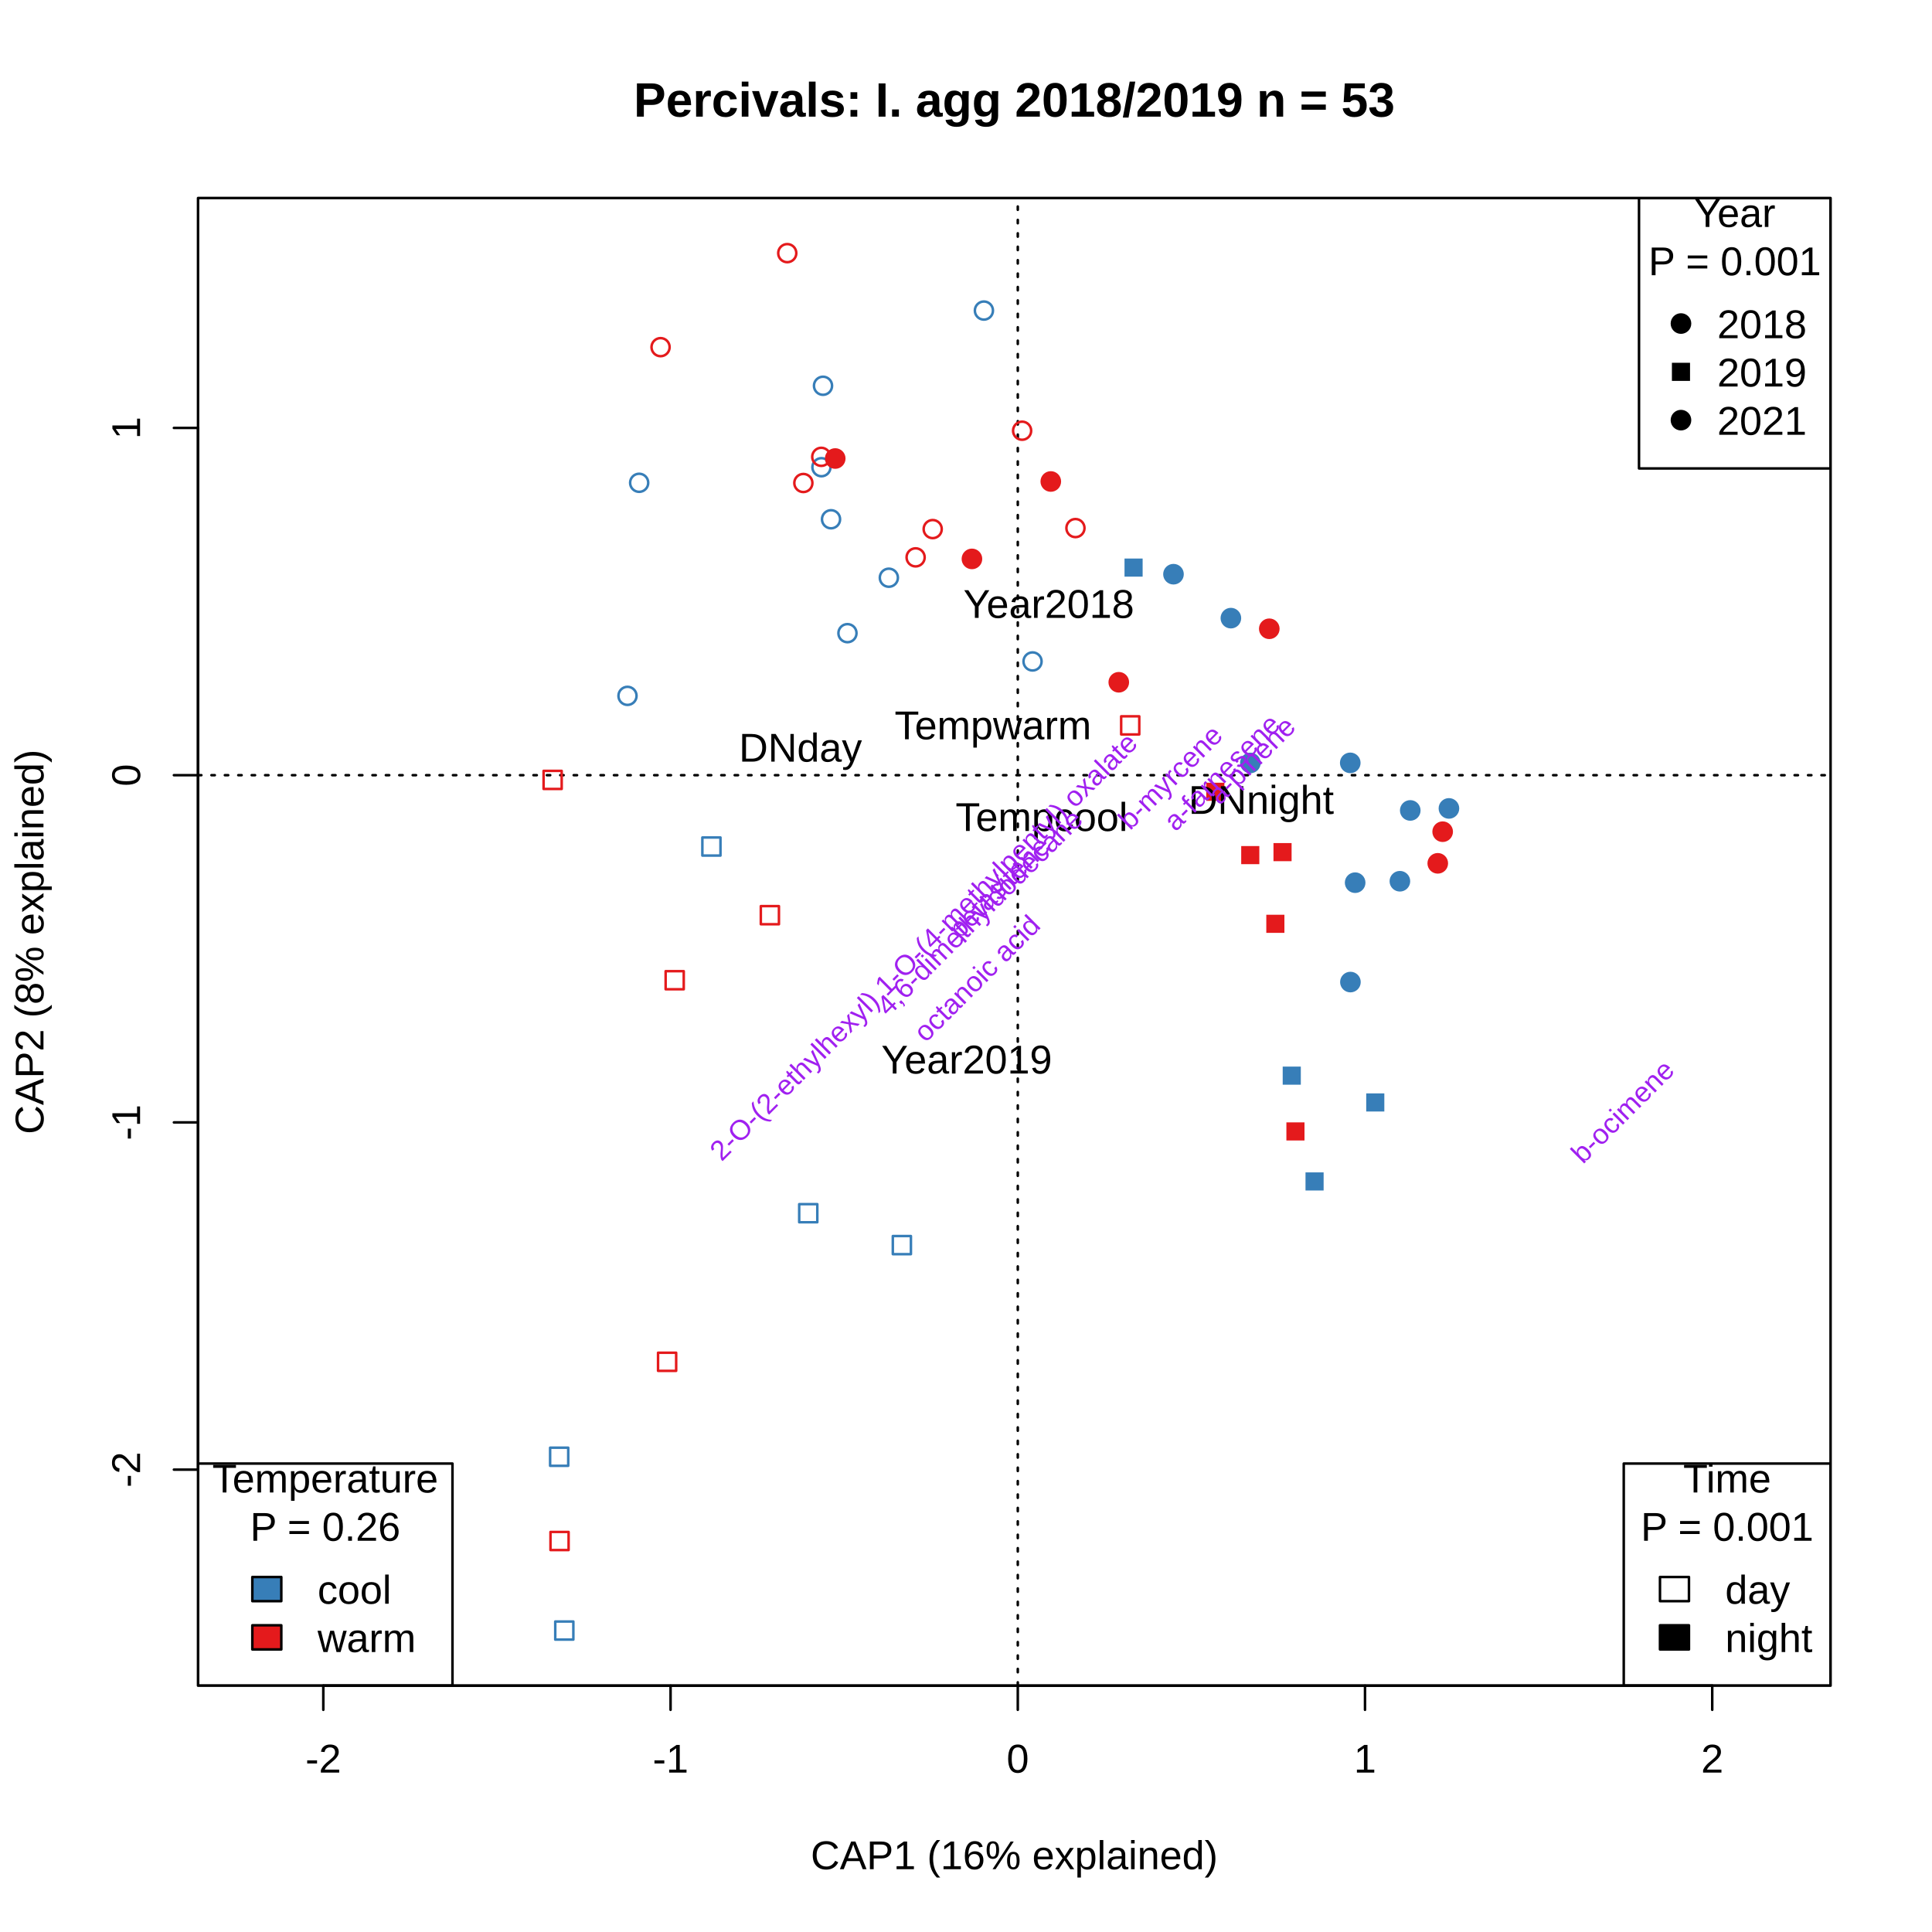
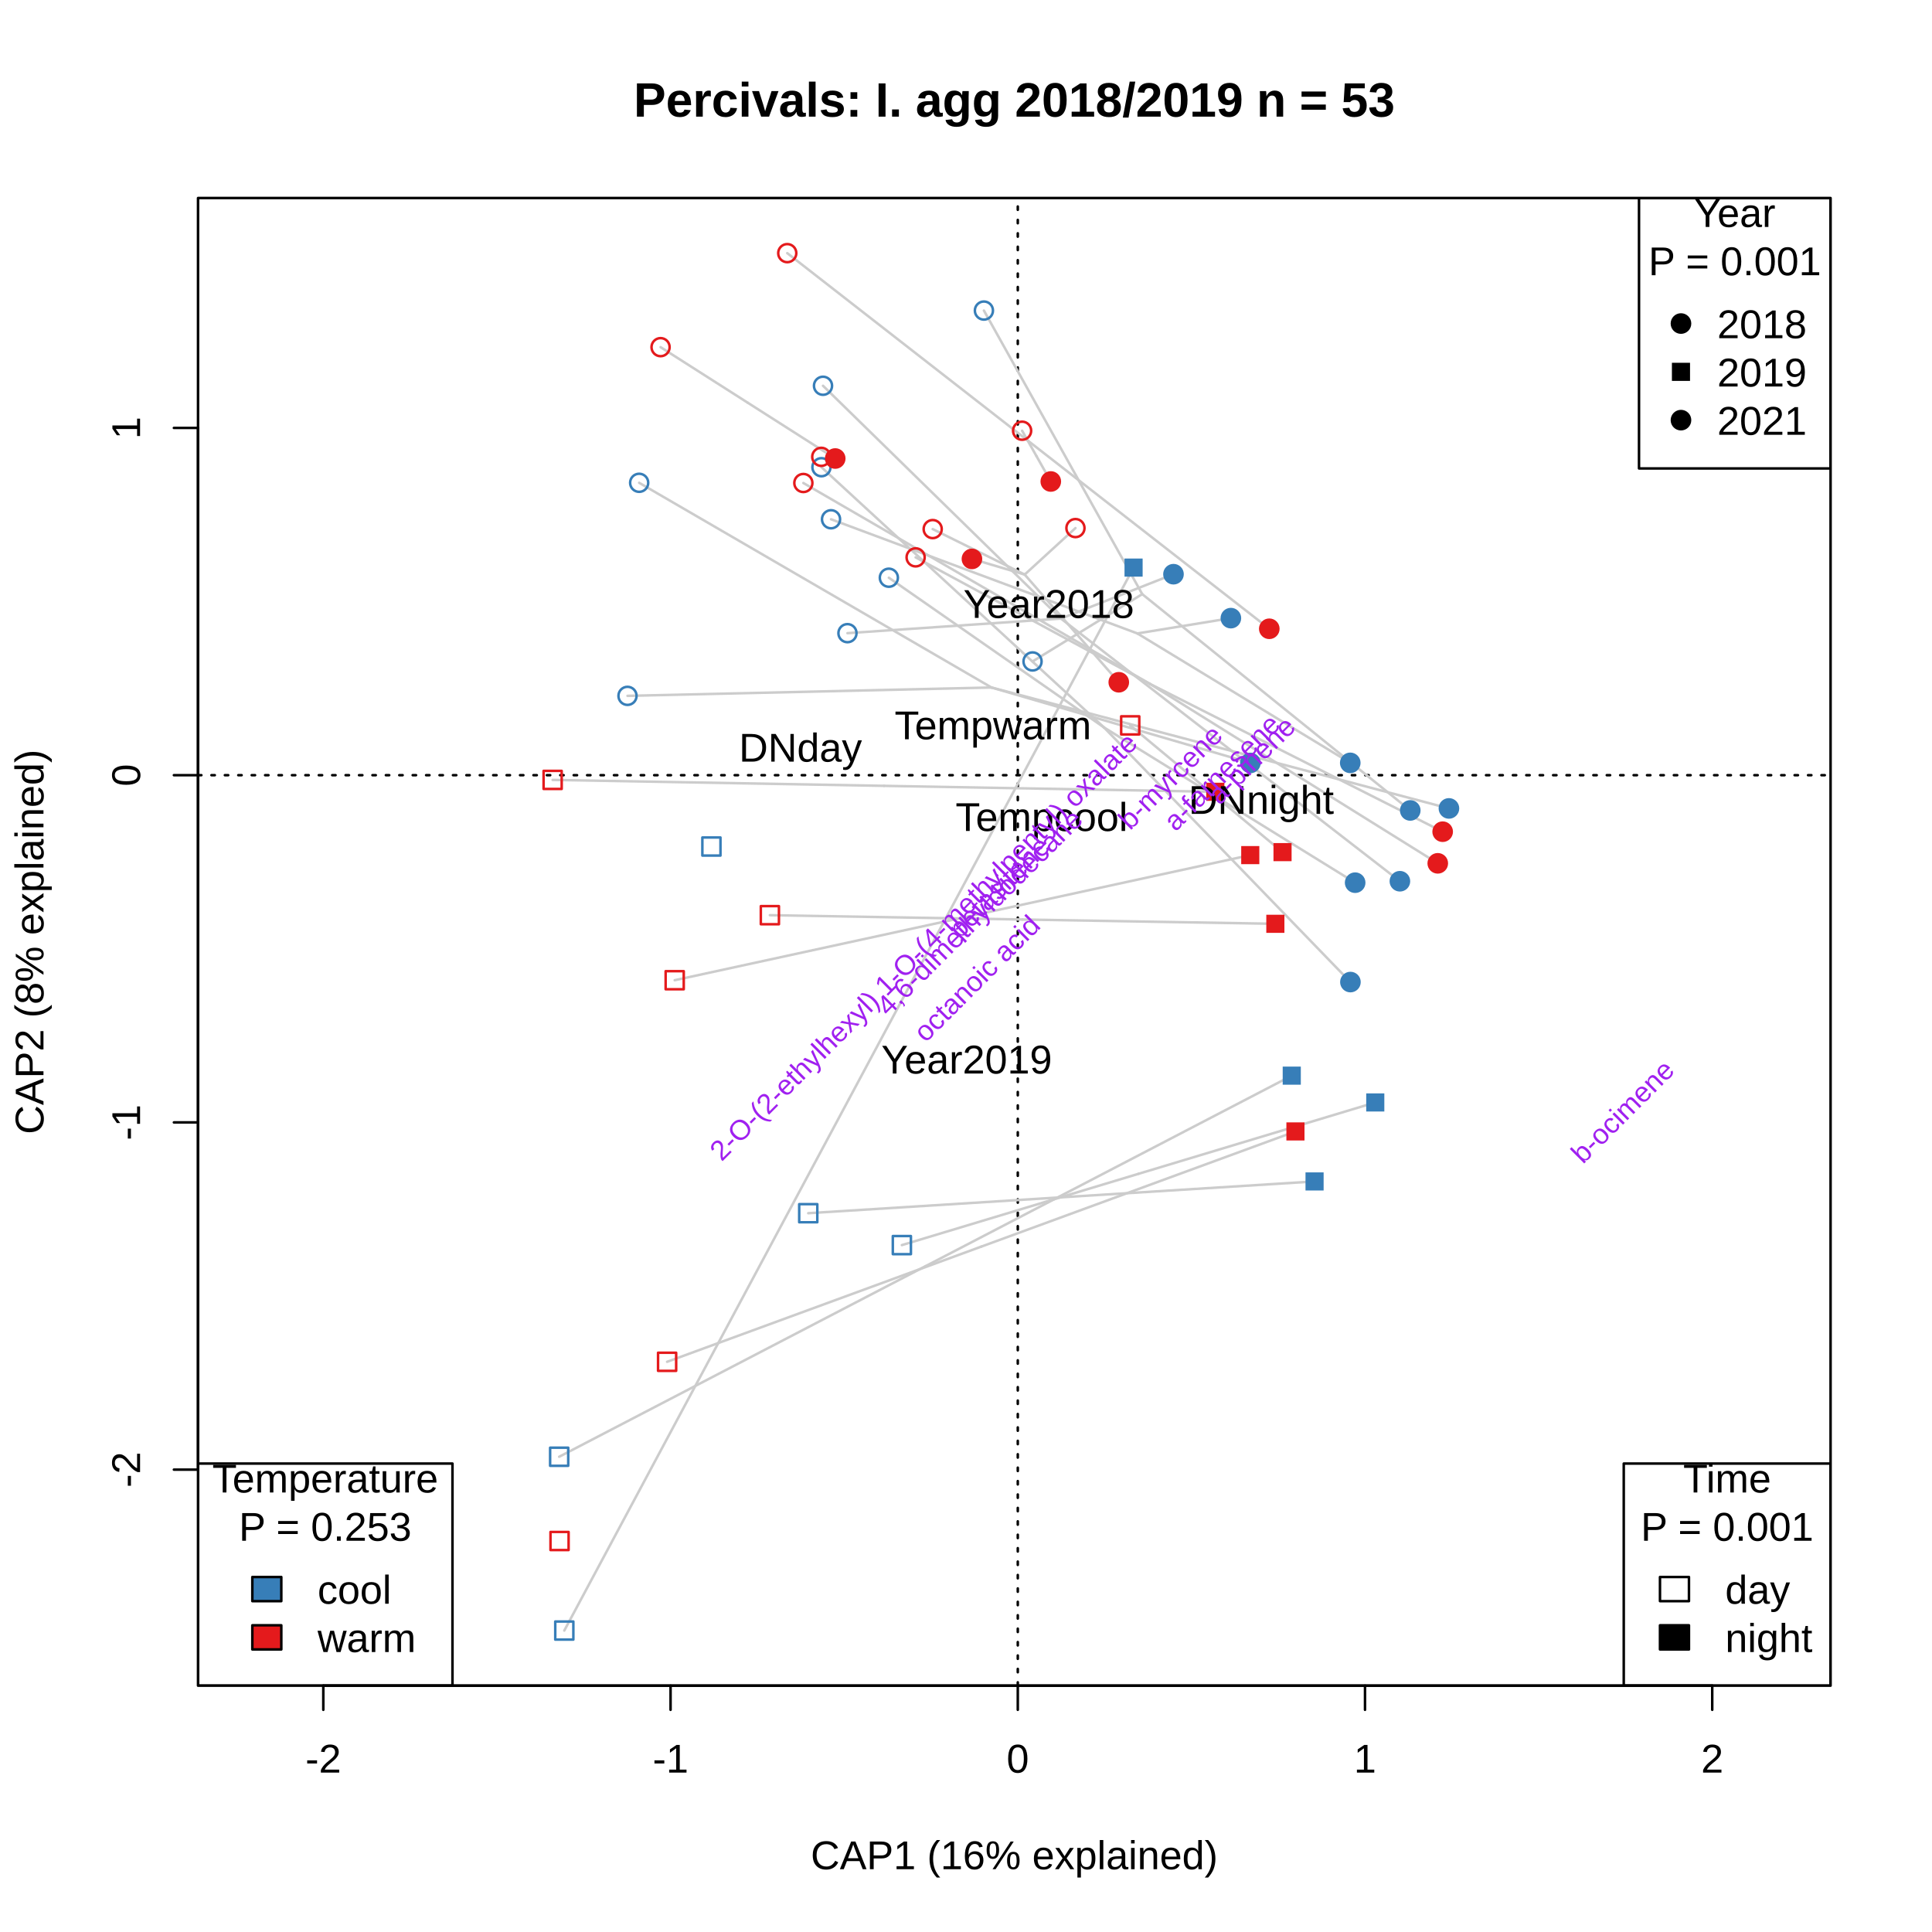
<svg xmlns="http://www.w3.org/2000/svg" class="svglite" width="576.00pt" height="576.00pt" viewBox="0 0 576.00 576.00">
  <defs>
    <style type="text/css">
    .svglite line, .svglite polyline, .svglite polygon, .svglite path, .svglite rect, .svglite circle {
      fill: none;
      stroke: #000000;
      stroke-linecap: round;
      stroke-linejoin: round;
      stroke-miterlimit: 10.00;
    }
    .svglite text {
      white-space: pre;
    }
  </style>
  </defs>
  <rect width="100%" height="100%" style="stroke: none; fill: #FFFFFF;" />
  <defs>
    <clipPath id="cpMC4wMHw1NzYuMDB8MC4wMHw1NzYuMDA=">
      <rect x="0.00" y="0.00" width="576.00" height="576.00" />
    </clipPath>
  </defs>
  <g clip-path="url(#cpMC4wMHw1NzYuMDB8MC4wMHw1NzYuMDA=)">
    <line x1="96.39" y1="502.56" x2="510.48" y2="502.56" style="stroke-width: 0.75;" />
    <line x1="96.39" y1="502.56" x2="96.39" y2="509.76" style="stroke-width: 0.75;" />
    <line x1="199.92" y1="502.56" x2="199.92" y2="509.76" style="stroke-width: 0.75;" />
    <line x1="303.44" y1="502.56" x2="303.44" y2="509.76" style="stroke-width: 0.75;" />
    <line x1="406.96" y1="502.56" x2="406.96" y2="509.76" style="stroke-width: 0.75;" />
    <line x1="510.48" y1="502.56" x2="510.48" y2="509.76" style="stroke-width: 0.75;" />
    <text x="96.39" y="528.48" text-anchor="middle" style="font-size: 12.00px; font-family: &quot;Arial&quot;;">-2</text>
    <text x="199.92" y="528.48" text-anchor="middle" style="font-size: 12.00px; font-family: &quot;Arial&quot;;">-1</text>
    <text x="303.44" y="528.48" text-anchor="middle" style="font-size: 12.00px; font-family: &quot;Arial&quot;;">0</text>
    <text x="406.96" y="528.48" text-anchor="middle" style="font-size: 12.00px; font-family: &quot;Arial&quot;;">1</text>
    <text x="510.48" y="528.48" text-anchor="middle" style="font-size: 12.00px; font-family: &quot;Arial&quot;;">2</text>
    <line x1="59.04" y1="438.15" x2="59.04" y2="127.58" style="stroke-width: 0.75;" />
    <line x1="59.04" y1="438.15" x2="51.84" y2="438.15" style="stroke-width: 0.75;" />
    <line x1="59.04" y1="334.63" x2="51.84" y2="334.63" style="stroke-width: 0.75;" />
    <line x1="59.04" y1="231.11" x2="51.84" y2="231.11" style="stroke-width: 0.75;" />
    <line x1="59.04" y1="127.58" x2="51.84" y2="127.58" style="stroke-width: 0.75;" />
    <text transform="translate(41.76,438.15) rotate(-90)" text-anchor="middle" style="font-size: 12.00px; font-family: &quot;Arial&quot;;">-2</text>
    <text transform="translate(41.76,334.63) rotate(-90)" text-anchor="middle" style="font-size: 12.00px; font-family: &quot;Arial&quot;;">-1</text>
    <text transform="translate(41.76,231.11) rotate(-90)" text-anchor="middle" style="font-size: 12.00px; font-family: &quot;Arial&quot;;">0</text>
    <text transform="translate(41.76,127.58) rotate(-90)" text-anchor="middle" style="font-size: 12.00px; font-family: &quot;Arial&quot;;">1</text>
    <polygon points="59.04,502.56 545.76,502.56 545.76,59.04 59.04,59.04 " style="stroke-width: 0.75;" />
    <text x="302.40" y="557.28" text-anchor="middle" style="font-size: 12.00px; font-family: &quot;Arial&quot;;">CAP1 (16% explained)</text>
    <text transform="translate(12.96,280.80) rotate(-90)" text-anchor="middle" style="font-size: 12.00px; font-family: &quot;Arial&quot;;">CAP2 (8% explained)</text>
  </g>
  <defs>
    <clipPath id="cpNTkuMDR8NTQ1Ljc2fDU5LjA0fDUwMi41Ng==">
      <rect x="59.04" y="59.04" width="486.72" height="443.52" />
    </clipPath>
  </defs>
  <g clip-path="url(#cpNTkuMDR8NTQ1Ljc2fDU5LjA0fDUwMi41Ng==)">
    <line x1="59.04" y1="231.11" x2="545.76" y2="231.11" style="stroke-width: 0.75; stroke-dasharray: 1.00,3.00;" />
    <line x1="303.44" y1="502.56" x2="303.44" y2="59.04" style="stroke-width: 0.75; stroke-dasharray: 1.00,3.00;" />
  </g>
  <g clip-path="url(#cpMC4wMHw1NzYuMDB8MC4wMHw1NzYuMDA=)">
    <text x="302.40" y="34.77" text-anchor="middle" style="font-size: 14.40px; font-weight: bold; font-family: &quot;Arial&quot;;">Percivals: I. agg 2018/2019 n = 53</text>
  </g>
  <g clip-path="url(#cpNTkuMDR8NTQ1Ljc2fDU5LjA0fDUwMi41Ng==)">
    <rect x="59.04" y="436.34" width="75.86" height="66.22" style="stroke-width: 0.75;" />
    <rect x="75.23" y="470.16" width="8.64" height="7.20" style="stroke-width: 0.75; fill: #377EB8;" />
    <rect x="75.23" y="484.56" width="8.64" height="7.20" style="stroke-width: 0.75; fill: #E41A1C;" />
    <text x="96.97" y="444.96" text-anchor="middle" style="font-size: 12.00px; font-family: &quot;Arial&quot;;">Temperature </text>
-     <text x="96.97" y="459.36" text-anchor="middle" style="font-size: 12.00px; font-family: &quot;Arial&quot;;">P = 0.26</text>
+     <text x="96.97" y="459.36" text-anchor="middle" style="font-size: 12.00px; font-family: &quot;Arial&quot;;">P = 0.253</text>
    <text x="94.67" y="478.13" style="font-size: 12.00px; font-family: &quot;Arial&quot;;">cool</text>
    <text x="94.67" y="492.53" style="font-size: 12.00px; font-family: &quot;Arial&quot;;">warm</text>
    <rect x="484.10" y="436.34" width="61.66" height="66.22" style="stroke-width: 0.75;" />
    <rect x="494.90" y="470.16" width="8.64" height="7.20" style="stroke-width: 0.75;" />
    <rect x="494.90" y="484.56" width="8.64" height="7.20" style="stroke-width: 0.75; fill: #000000;" />
    <text x="514.93" y="444.96" text-anchor="middle" style="font-size: 12.00px; font-family: &quot;Arial&quot;;">Time </text>
    <text x="514.93" y="459.36" text-anchor="middle" style="font-size: 12.00px; font-family: &quot;Arial&quot;;">P = 0.001</text>
    <text x="514.34" y="478.13" style="font-size: 12.00px; font-family: &quot;Arial&quot;;">day</text>
    <text x="514.34" y="492.53" style="font-size: 12.00px; font-family: &quot;Arial&quot;;">night</text>
    <rect x="488.65" y="59.04" width="57.11" height="80.62" style="stroke-width: 0.75;" />
    <circle cx="501.16" cy="96.46" r="2.70" style="stroke-width: 0.75; fill: #000000;" />
    <polygon points="498.46,113.56 503.86,113.56 503.86,108.16 498.46,108.16 " style="stroke-width: 0.75; stroke: none; fill: #000000;" />
    <circle cx="501.16" cy="125.26" r="2.70" style="stroke-width: 0.75; fill: #000000;" />
    <text x="517.21" y="67.66" text-anchor="middle" style="font-size: 12.00px; font-family: &quot;Arial&quot;;">Year </text>
    <text x="517.21" y="82.06" text-anchor="middle" style="font-size: 12.00px; font-family: &quot;Arial&quot;;">P = 0.001</text>
    <text x="511.96" y="100.83" style="font-size: 12.00px; font-family: &quot;Arial&quot;;">2018</text>
    <text x="511.96" y="115.23" style="font-size: 12.00px; font-family: &quot;Arial&quot;;">2019</text>
    <text x="511.96" y="129.63" style="font-size: 12.00px; font-family: &quot;Arial&quot;;">2021</text>
+     <line x1="340.54" y1="177.13" x2="293.34" y2="92.59" style="stroke-width: 0.75; stroke: #CCCCCC;" />
+     <line x1="340.54" y1="177.13" x2="307.84" y2="197.20" style="stroke-width: 0.75; stroke: #CCCCCC;" />
+     <line x1="340.54" y1="177.13" x2="420.45" y2="241.62" style="stroke-width: 0.75; stroke: #CCCCCC;" />
+     <line x1="329.13" y1="216.87" x2="244.90" y2="139.29" style="stroke-width: 0.75; stroke: #CCCCCC;" />
+     <line x1="329.13" y1="216.87" x2="265.00" y2="172.24" style="stroke-width: 0.75; stroke: #CCCCCC;" />
+     <line x1="329.13" y1="216.87" x2="402.61" y2="292.79" style="stroke-width: 0.75; stroke: #CCCCCC;" />
+     <line x1="329.13" y1="216.87" x2="404.02" y2="263.16" style="stroke-width: 0.75; stroke: #CCCCCC;" />
+     <line x1="295.60" y1="204.97" x2="190.56" y2="143.94" style="stroke-width: 0.75; stroke: #CCCCCC;" />
+     <line x1="295.60" y1="204.97" x2="187.08" y2="207.46" style="stroke-width: 0.75; stroke: #CCCCCC;" />
+     <line x1="295.60" y1="204.97" x2="431.98" y2="241.02" style="stroke-width: 0.75; stroke: #CCCCCC;" />
+     <line x1="295.60" y1="204.97" x2="372.78" y2="227.46" style="stroke-width: 0.75; stroke: #CCCCCC;" />
+     <line x1="339.09" y1="188.85" x2="247.76" y2="154.81" style="stroke-width: 0.75; stroke: #CCCCCC;" />
+     <line x1="339.09" y1="188.85" x2="402.56" y2="227.44" style="stroke-width: 0.75; stroke: #CCCCCC;" />
+     <line x1="339.09" y1="188.85" x2="366.97" y2="184.29" style="stroke-width: 0.75; stroke: #CCCCCC;" />
+     <line x1="316.31" y1="184.42" x2="245.37" y2="115.01" style="stroke-width: 0.75; stroke: #CCCCCC;" />
+     <line x1="316.31" y1="184.42" x2="252.66" y2="188.77" style="stroke-width: 0.75; stroke: #CCCCCC;" />
+     <line x1="316.31" y1="184.42" x2="417.36" y2="262.73" style="stroke-width: 0.75; stroke: #CCCCCC;" />
+     <line x1="316.31" y1="184.42" x2="349.86" y2="171.19" style="stroke-width: 0.75; stroke: #CCCCCC;" />
+     <line x1="305.50" y1="171.30" x2="320.63" y2="157.44" style="stroke-width: 0.75; stroke: #CCCCCC;" />
+     <line x1="305.50" y1="171.30" x2="278.07" y2="157.74" style="stroke-width: 0.75; stroke: #CCCCCC;" />
+     <line x1="305.50" y1="171.30" x2="333.55" y2="203.41" style="stroke-width: 0.75; stroke: #CCCCCC;" />
+     <line x1="305.50" y1="171.30" x2="289.77" y2="166.63" style="stroke-width: 0.75; stroke: #CCCCCC;" />
+     <line x1="306.57" y1="131.47" x2="234.71" y2="75.47" style="stroke-width: 0.75; stroke: #CCCCCC;" />
+     <line x1="306.57" y1="131.47" x2="378.42" y2="187.46" style="stroke-width: 0.75; stroke: #CCCCCC;" />
+     <line x1="222.98" y1="120.10" x2="196.94" y2="103.50" style="stroke-width: 0.75; stroke: #CCCCCC;" />
+     <line x1="222.98" y1="120.10" x2="249.01" y2="136.70" style="stroke-width: 0.75; stroke: #CCCCCC;" />
+     <line x1="342.81" y1="203.88" x2="239.51" y2="144.00" style="stroke-width: 0.75; stroke: #CCCCCC;" />
+     <line x1="342.81" y1="203.88" x2="272.98" y2="166.17" style="stroke-width: 0.75; stroke: #CCCCCC;" />
+     <line x1="342.81" y1="203.88" x2="430.11" y2="247.96" style="stroke-width: 0.75; stroke: #CCCCCC;" />
+     <line x1="342.81" y1="203.88" x2="428.65" y2="257.39" style="stroke-width: 0.75; stroke: #CCCCCC;" />
+     <line x1="309.01" y1="135.98" x2="304.73" y2="128.41" style="stroke-width: 0.75; stroke: #CCCCCC;" />
+     <line x1="309.01" y1="135.98" x2="313.28" y2="143.55" style="stroke-width: 0.75; stroke: #CCCCCC;" />
+     <line x1="316.44" y1="356.96" x2="240.97" y2="361.70" style="stroke-width: 0.75; stroke: #CCCCCC;" />
+     <line x1="316.44" y1="356.96" x2="391.92" y2="352.23" style="stroke-width: 0.75; stroke: #CCCCCC;" />
+     <line x1="339.45" y1="349.95" x2="268.88" y2="371.21" style="stroke-width: 0.75; stroke: #CCCCCC;" />
+     <line x1="339.45" y1="349.95" x2="410.02" y2="328.68" style="stroke-width: 0.75; stroke: #CCCCCC;" />
+     <line x1="275.92" y1="377.50" x2="166.71" y2="434.31" style="stroke-width: 0.75; stroke: #CCCCCC;" />
+     <line x1="275.92" y1="377.50" x2="385.12" y2="320.69" style="stroke-width: 0.75; stroke: #CCCCCC;" />
+     <line x1="253.10" y1="327.68" x2="168.24" y2="486.13" style="stroke-width: 0.75; stroke: #CCCCCC;" />
+     <line x1="253.10" y1="327.68" x2="337.96" y2="169.22" style="stroke-width: 0.75; stroke: #CCCCCC;" />
+     <line x1="359.66" y1="235.16" x2="336.96" y2="216.26" style="stroke-width: 0.75; stroke: #CCCCCC;" />
+     <line x1="359.66" y1="235.16" x2="382.37" y2="254.05" style="stroke-width: 0.75; stroke: #CCCCCC;" />
+     <line x1="286.95" y1="273.59" x2="201.15" y2="292.24" style="stroke-width: 0.75; stroke: #CCCCCC;" />
+     <line x1="286.95" y1="273.59" x2="372.75" y2="254.94" style="stroke-width: 0.75; stroke: #CCCCCC;" />
+     <line x1="304.88" y1="274.14" x2="229.53" y2="272.85" style="stroke-width: 0.75; stroke: #CCCCCC;" />
+     <line x1="304.88" y1="274.14" x2="380.23" y2="275.42" style="stroke-width: 0.75; stroke: #CCCCCC;" />
+     <line x1="263.55" y1="234.29" x2="164.76" y2="232.52" style="stroke-width: 0.75; stroke: #CCCCCC;" />
+     <line x1="263.55" y1="234.29" x2="362.33" y2="236.06" style="stroke-width: 0.75; stroke: #CCCCCC;" />
+     <line x1="292.56" y1="371.66" x2="198.89" y2="406.00" style="stroke-width: 0.75; stroke: #CCCCCC;" />
+     <line x1="292.56" y1="371.66" x2="386.22" y2="337.32" style="stroke-width: 0.75; stroke: #CCCCCC;" />
    <circle cx="293.34" cy="92.59" r="2.70" style="stroke-width: 0.75; stroke: #377EB8;" />
    <circle cx="307.84" cy="197.20" r="2.70" style="stroke-width: 0.75; stroke: #377EB8;" />
    <circle cx="420.45" cy="241.62" r="2.70" style="stroke-width: 0.75; stroke: #377EB8; fill: #377EB8;" />
    <circle cx="320.63" cy="157.44" r="2.70" style="stroke-width: 0.75; stroke: #E41A1C;" />
    <circle cx="278.07" cy="157.74" r="2.70" style="stroke-width: 0.75; stroke: #E41A1C;" />
    <circle cx="333.55" cy="203.41" r="2.70" style="stroke-width: 0.75; stroke: #E41A1C; fill: #E41A1C;" />
    <circle cx="289.77" cy="166.63" r="2.70" style="stroke-width: 0.75; stroke: #E41A1C; fill: #E41A1C;" />
    <circle cx="244.90" cy="139.29" r="2.70" style="stroke-width: 0.75; stroke: #377EB8;" />
    <circle cx="265.00" cy="172.24" r="2.70" style="stroke-width: 0.75; stroke: #377EB8;" />
    <circle cx="402.61" cy="292.79" r="2.70" style="stroke-width: 0.75; stroke: #377EB8; fill: #377EB8;" />
    <circle cx="404.02" cy="263.16" r="2.70" style="stroke-width: 0.75; stroke: #377EB8; fill: #377EB8;" />
    <circle cx="234.71" cy="75.47" r="2.70" style="stroke-width: 0.75; stroke: #E41A1C;" />
    <circle cx="378.42" cy="187.46" r="2.70" style="stroke-width: 0.75; stroke: #E41A1C; fill: #E41A1C;" />
    <circle cx="244.85" cy="136.20" r="2.70" style="stroke-width: 0.75; stroke: #E41A1C;" />
    <rect x="238.27" y="359.00" width="5.40" height="5.40" style="stroke-width: 0.75; stroke: #377EB8;" />
    <polygon points="389.22,354.93 394.62,354.93 394.62,349.53 389.22,349.53 " style="stroke-width: 0.75; stroke: none; fill: #377EB8;" />
    <circle cx="196.94" cy="103.50" r="2.70" style="stroke-width: 0.75; stroke: #E41A1C;" />
    <circle cx="249.01" cy="136.70" r="2.70" style="stroke-width: 0.75; stroke: #E41A1C; fill: #E41A1C;" />
    <circle cx="190.56" cy="143.94" r="2.70" style="stroke-width: 0.75; stroke: #377EB8;" />
    <circle cx="187.08" cy="207.46" r="2.70" style="stroke-width: 0.75; stroke: #377EB8;" />
    <circle cx="431.98" cy="241.02" r="2.70" style="stroke-width: 0.75; stroke: #377EB8; fill: #377EB8;" />
    <circle cx="372.78" cy="227.46" r="2.70" style="stroke-width: 0.75; stroke: #377EB8; fill: #377EB8;" />
    <circle cx="247.76" cy="154.81" r="2.70" style="stroke-width: 0.75; stroke: #377EB8;" />
    <circle cx="402.56" cy="227.44" r="2.70" style="stroke-width: 0.75; stroke: #377EB8; fill: #377EB8;" />
    <circle cx="366.97" cy="184.29" r="2.70" style="stroke-width: 0.75; stroke: #377EB8; fill: #377EB8;" />
    <circle cx="239.51" cy="144.00" r="2.70" style="stroke-width: 0.75; stroke: #E41A1C;" />
    <circle cx="272.98" cy="166.17" r="2.70" style="stroke-width: 0.75; stroke: #E41A1C;" />
    <circle cx="430.11" cy="247.96" r="2.70" style="stroke-width: 0.75; stroke: #E41A1C; fill: #E41A1C;" />
    <circle cx="428.65" cy="257.39" r="2.70" style="stroke-width: 0.75; stroke: #E41A1C; fill: #E41A1C;" />
    <circle cx="245.37" cy="115.01" r="2.70" style="stroke-width: 0.75; stroke: #377EB8;" />
    <circle cx="252.66" cy="188.77" r="2.70" style="stroke-width: 0.75; stroke: #377EB8;" />
    <circle cx="417.36" cy="262.73" r="2.70" style="stroke-width: 0.75; stroke: #377EB8; fill: #377EB8;" />
    <circle cx="349.86" cy="171.19" r="2.70" style="stroke-width: 0.75; stroke: #377EB8; fill: #377EB8;" />
    <rect x="334.26" y="213.56" width="5.40" height="5.40" style="stroke-width: 0.75; stroke: #E41A1C;" />
    <polygon points="379.67,256.75 385.07,256.75 385.07,251.35 379.67,251.35 " style="stroke-width: 0.75; stroke: none; fill: #E41A1C;" />
    <rect x="198.45" y="289.54" width="5.40" height="5.40" style="stroke-width: 0.75; stroke: #E41A1C;" />
    <polygon points="370.05,257.64 375.45,257.64 375.45,252.24 370.05,252.24 " style="stroke-width: 0.75; stroke: none; fill: #E41A1C;" />
    <rect x="226.83" y="270.15" width="5.40" height="5.40" style="stroke-width: 0.75; stroke: #E41A1C;" />
    <polygon points="377.53,278.12 382.93,278.12 382.93,272.72 377.53,272.72 " style="stroke-width: 0.75; stroke: none; fill: #E41A1C;" />
    <circle cx="304.73" cy="128.41" r="2.70" style="stroke-width: 0.75; stroke: #E41A1C;" />
    <circle cx="313.28" cy="143.55" r="2.70" style="stroke-width: 0.75; stroke: #E41A1C; fill: #E41A1C;" />
    <rect x="266.18" y="368.51" width="5.40" height="5.40" style="stroke-width: 0.75; stroke: #377EB8;" />
    <polygon points="407.32,331.38 412.72,331.38 412.72,325.98 407.32,325.98 " style="stroke-width: 0.75; stroke: none; fill: #377EB8;" />
    <rect x="162.06" y="229.82" width="5.40" height="5.40" style="stroke-width: 0.75; stroke: #E41A1C;" />
    <polygon points="359.63,238.76 365.03,238.76 365.03,233.36 359.63,233.36 " style="stroke-width: 0.75; stroke: none; fill: #E41A1C;" />
    <rect x="164.12" y="456.73" width="5.40" height="5.40" style="stroke-width: 0.75; stroke: #E41A1C;" />
    <rect x="196.19" y="403.30" width="5.40" height="5.40" style="stroke-width: 0.75; stroke: #E41A1C;" />
    <polygon points="383.52,340.02 388.92,340.02 388.92,334.62 383.52,334.62 " style="stroke-width: 0.75; stroke: none; fill: #E41A1C;" />
    <rect x="164.01" y="431.61" width="5.40" height="5.40" style="stroke-width: 0.75; stroke: #377EB8;" />
    <polygon points="382.42,323.39 387.82,323.39 387.82,317.99 382.42,317.99 " style="stroke-width: 0.75; stroke: none; fill: #377EB8;" />
    <rect x="165.54" y="483.43" width="5.40" height="5.40" style="stroke-width: 0.75; stroke: #377EB8;" />
    <polygon points="335.26,171.92 340.66,171.92 340.66,166.52 335.26,166.52 " style="stroke-width: 0.75; stroke: none; fill: #377EB8;" />
    <rect x="209.40" y="249.68" width="5.40" height="5.40" style="stroke-width: 0.75; stroke: #377EB8;" />
    <text x="312.68" y="184.22" text-anchor="middle" style="font-size: 12.00px; font-family: &quot;Arial&quot;;">Year2018</text>
    <text x="288.20" y="320.05" text-anchor="middle" style="font-size: 12.00px; font-family: &quot;Arial&quot;;">Year2019</text>
    <text x="238.64" y="227.07" text-anchor="middle" style="font-size: 12.00px; font-family: &quot;Arial&quot;;">DNday</text>
    <text x="376.01" y="242.65" text-anchor="middle" style="font-size: 12.00px; font-family: &quot;Arial&quot;;">DNnight</text>
    <text x="310.56" y="247.74" text-anchor="middle" style="font-size: 12.00px; font-family: &quot;Arial&quot;;">Tempcool</text>
    <text x="296.05" y="220.40" text-anchor="middle" style="font-size: 12.00px; font-family: &quot;Arial&quot;;">Tempwarm</text>
    <text transform="translate(366.32,232.30) rotate(-45)" text-anchor="middle" style="font-size: 8.40px;fill: #A020F0; font-family: &quot;Arial&quot;;">a-farnesene</text>
    <text transform="translate(350.95,233.73) rotate(-45)" text-anchor="middle" style="font-size: 8.40px;fill: #A020F0; font-family: &quot;Arial&quot;;">b-myrcene</text>
    <text transform="translate(485.79,333.39) rotate(-45)" text-anchor="middle" style="font-size: 8.40px;fill: #A020F0; font-family: &quot;Arial&quot;;">b-ocimene</text>
    <text transform="translate(313.24,231.05) rotate(-45)" text-anchor="middle" style="font-size: 8.40px;fill: none; font-family: &quot;Arial&quot;;">g-terpinene</text>
    <text transform="translate(375.17,228.70) rotate(-45)" text-anchor="middle" style="font-size: 8.40px;fill: #A020F0; font-family: &quot;Arial&quot;;">a-pinene</text>
    <text transform="translate(317.74,240.46) rotate(-45)" text-anchor="middle" style="font-size: 8.40px;fill: none; font-family: &quot;Arial&quot;;">bergamotene</text>
    <text transform="translate(305.31,230.63) rotate(-45)" text-anchor="middle" style="font-size: 8.40px;fill: none; font-family: &quot;Arial&quot;;">(3E)-4,8-dimethylnona-1,3,7-triene</text>
    <text transform="translate(298.62,244.20) rotate(-45)" text-anchor="middle" style="font-size: 8.40px;fill: none; font-family: &quot;Arial&quot;;">2-hexyldecan-1-ol</text>
    <text transform="translate(303.21,228.87) rotate(-45)" text-anchor="middle" style="font-size: 8.40px;fill: none; font-family: &quot;Arial&quot;;">(1R,2R)-cyclooctane-1,2-diol</text>
    <text transform="translate(302.82,230.65) rotate(-45)" text-anchor="middle" style="font-size: 8.40px;fill: none; font-family: &quot;Arial&quot;;">(1Z,4Z,7Z)-1,5,9,9-tetramethylcycloundeca-1,4,7-triene</text>
    <text transform="translate(297.82,245.27) rotate(-45)" text-anchor="middle" style="font-size: 8.40px;fill: none; font-family: &quot;Arial&quot;;">(E)-hex-2-enal</text>
    <text transform="translate(297.79,252.48) rotate(-45)" text-anchor="middle" style="font-size: 8.40px;fill: none; font-family: &quot;Arial&quot;;">(Z)-3-methylundec-2-ene</text>
    <text transform="translate(305.04,234.37) rotate(-45)" text-anchor="middle" style="font-size: 8.40px;fill: none; font-family: &quot;Arial&quot;;">(2E)-2,7-dimethylocta-2,6-dien-1-ol</text>
    <text transform="translate(301.32,241.74) rotate(-45)" text-anchor="middle" style="font-size: 8.40px;fill: none; font-family: &quot;Arial&quot;;">(E)-hex-3-en-1-ol</text>
    <text transform="translate(303.62,243.69) rotate(-45)" text-anchor="middle" style="font-size: 8.40px;fill: none; font-family: &quot;Arial&quot;;">[(E)-hex-3-enyl] acetate</text>
    <text transform="translate(307.61,240.36) rotate(-45)" text-anchor="middle" style="font-size: 8.40px;fill: none; font-family: &quot;Arial&quot;;">pseudoionone</text>
    <text transform="translate(305.08,232.74) rotate(-45)" text-anchor="middle" style="font-size: 8.40px;fill: none; font-family: &quot;Arial&quot;;">methyl benzoate</text>
    <text transform="translate(296.34,254.51) rotate(-45)" text-anchor="middle" style="font-size: 8.40px;fill: none; font-family: &quot;Arial&quot;;">b-caryophyllene</text>
    <text transform="translate(302.08,231.15) rotate(-45)" text-anchor="middle" style="font-size: 8.40px;fill: none; font-family: &quot;Arial&quot;;">[(Z)-hex-3-enyl] butanoate</text>
    <text transform="translate(304.43,231.07) rotate(-45)" text-anchor="middle" style="font-size: 8.40px;fill: none; font-family: &quot;Arial&quot;;">nonyl prop-1-en-2-yl carbonate</text>
    <text transform="translate(307.09,229.44) rotate(-45)" text-anchor="middle" style="font-size: 8.40px;fill: none; font-family: &quot;Arial&quot;;">a-copaene</text>
    <text transform="translate(305.59,224.27) rotate(-45)" text-anchor="middle" style="font-size: 8.40px;fill: none; font-family: &quot;Arial&quot;;">nonylcyclopropane</text>
    <text transform="translate(294.08,274.03) rotate(-45)" text-anchor="middle" style="font-size: 8.40px;fill: #A020F0; font-family: &quot;Arial&quot;;">4,6-dimethyldodecane</text>
    <text transform="translate(302.91,253.72) rotate(-45)" text-anchor="middle" style="font-size: 8.40px;fill: none; font-family: &quot;Arial&quot;;">a-terpineol</text>
    <text transform="translate(309.40,233.17) rotate(-45)" text-anchor="middle" style="font-size: 8.40px;fill: none; font-family: &quot;Arial&quot;;">linalool</text>
    <text transform="translate(296.10,259.52) rotate(-45)" text-anchor="middle" style="font-size: 8.40px;fill: none; font-family: &quot;Arial&quot;;">2,4,6-trimethyloctane</text>
    <text transform="translate(305.30,229.42) rotate(-45)" text-anchor="middle" style="font-size: 8.40px;fill: none; font-family: &quot;Arial&quot;;">3,5-dimethyloctane</text>
    <text transform="translate(293.28,293.71) rotate(-45)" text-anchor="middle" style="font-size: 8.40px;fill: #A020F0; font-family: &quot;Arial&quot;;">octanoic acid</text>
    <text transform="translate(277.36,284.25) rotate(-45)" text-anchor="middle" style="font-size: 8.40px;fill: #A020F0; font-family: &quot;Arial&quot;;">2-O-(2-ethylhexyl) 1-O-(4-methylpentyl) oxalate</text>
    <text transform="translate(299.83,266.56) rotate(-45)" text-anchor="middle" style="font-size: 8.40px;fill: #A020F0; font-family: &quot;Arial&quot;;">petasitene</text>
    <text transform="translate(312.57,239.06) rotate(-45)" text-anchor="middle" style="font-size: 8.40px;fill: none; font-family: &quot;Arial&quot;;">trans-a-bergamotene</text>
    <text transform="translate(301.26,243.42) rotate(-45)" text-anchor="middle" style="font-size: 8.40px;fill: none; font-family: &quot;Arial&quot;;">2-methylundecane</text>
    <text transform="translate(305.08,232.74) rotate(-45)" text-anchor="middle" style="font-size: 8.40px;fill: none; font-family: &quot;Arial&quot;;">2-phenylacetonitrile</text>
    <text transform="translate(303.76,234.58) rotate(-45)" text-anchor="middle" style="font-size: 8.40px;fill: none; font-family: &quot;Arial&quot;;">3-methylbutanal oxime</text>
  </g>
</svg>
